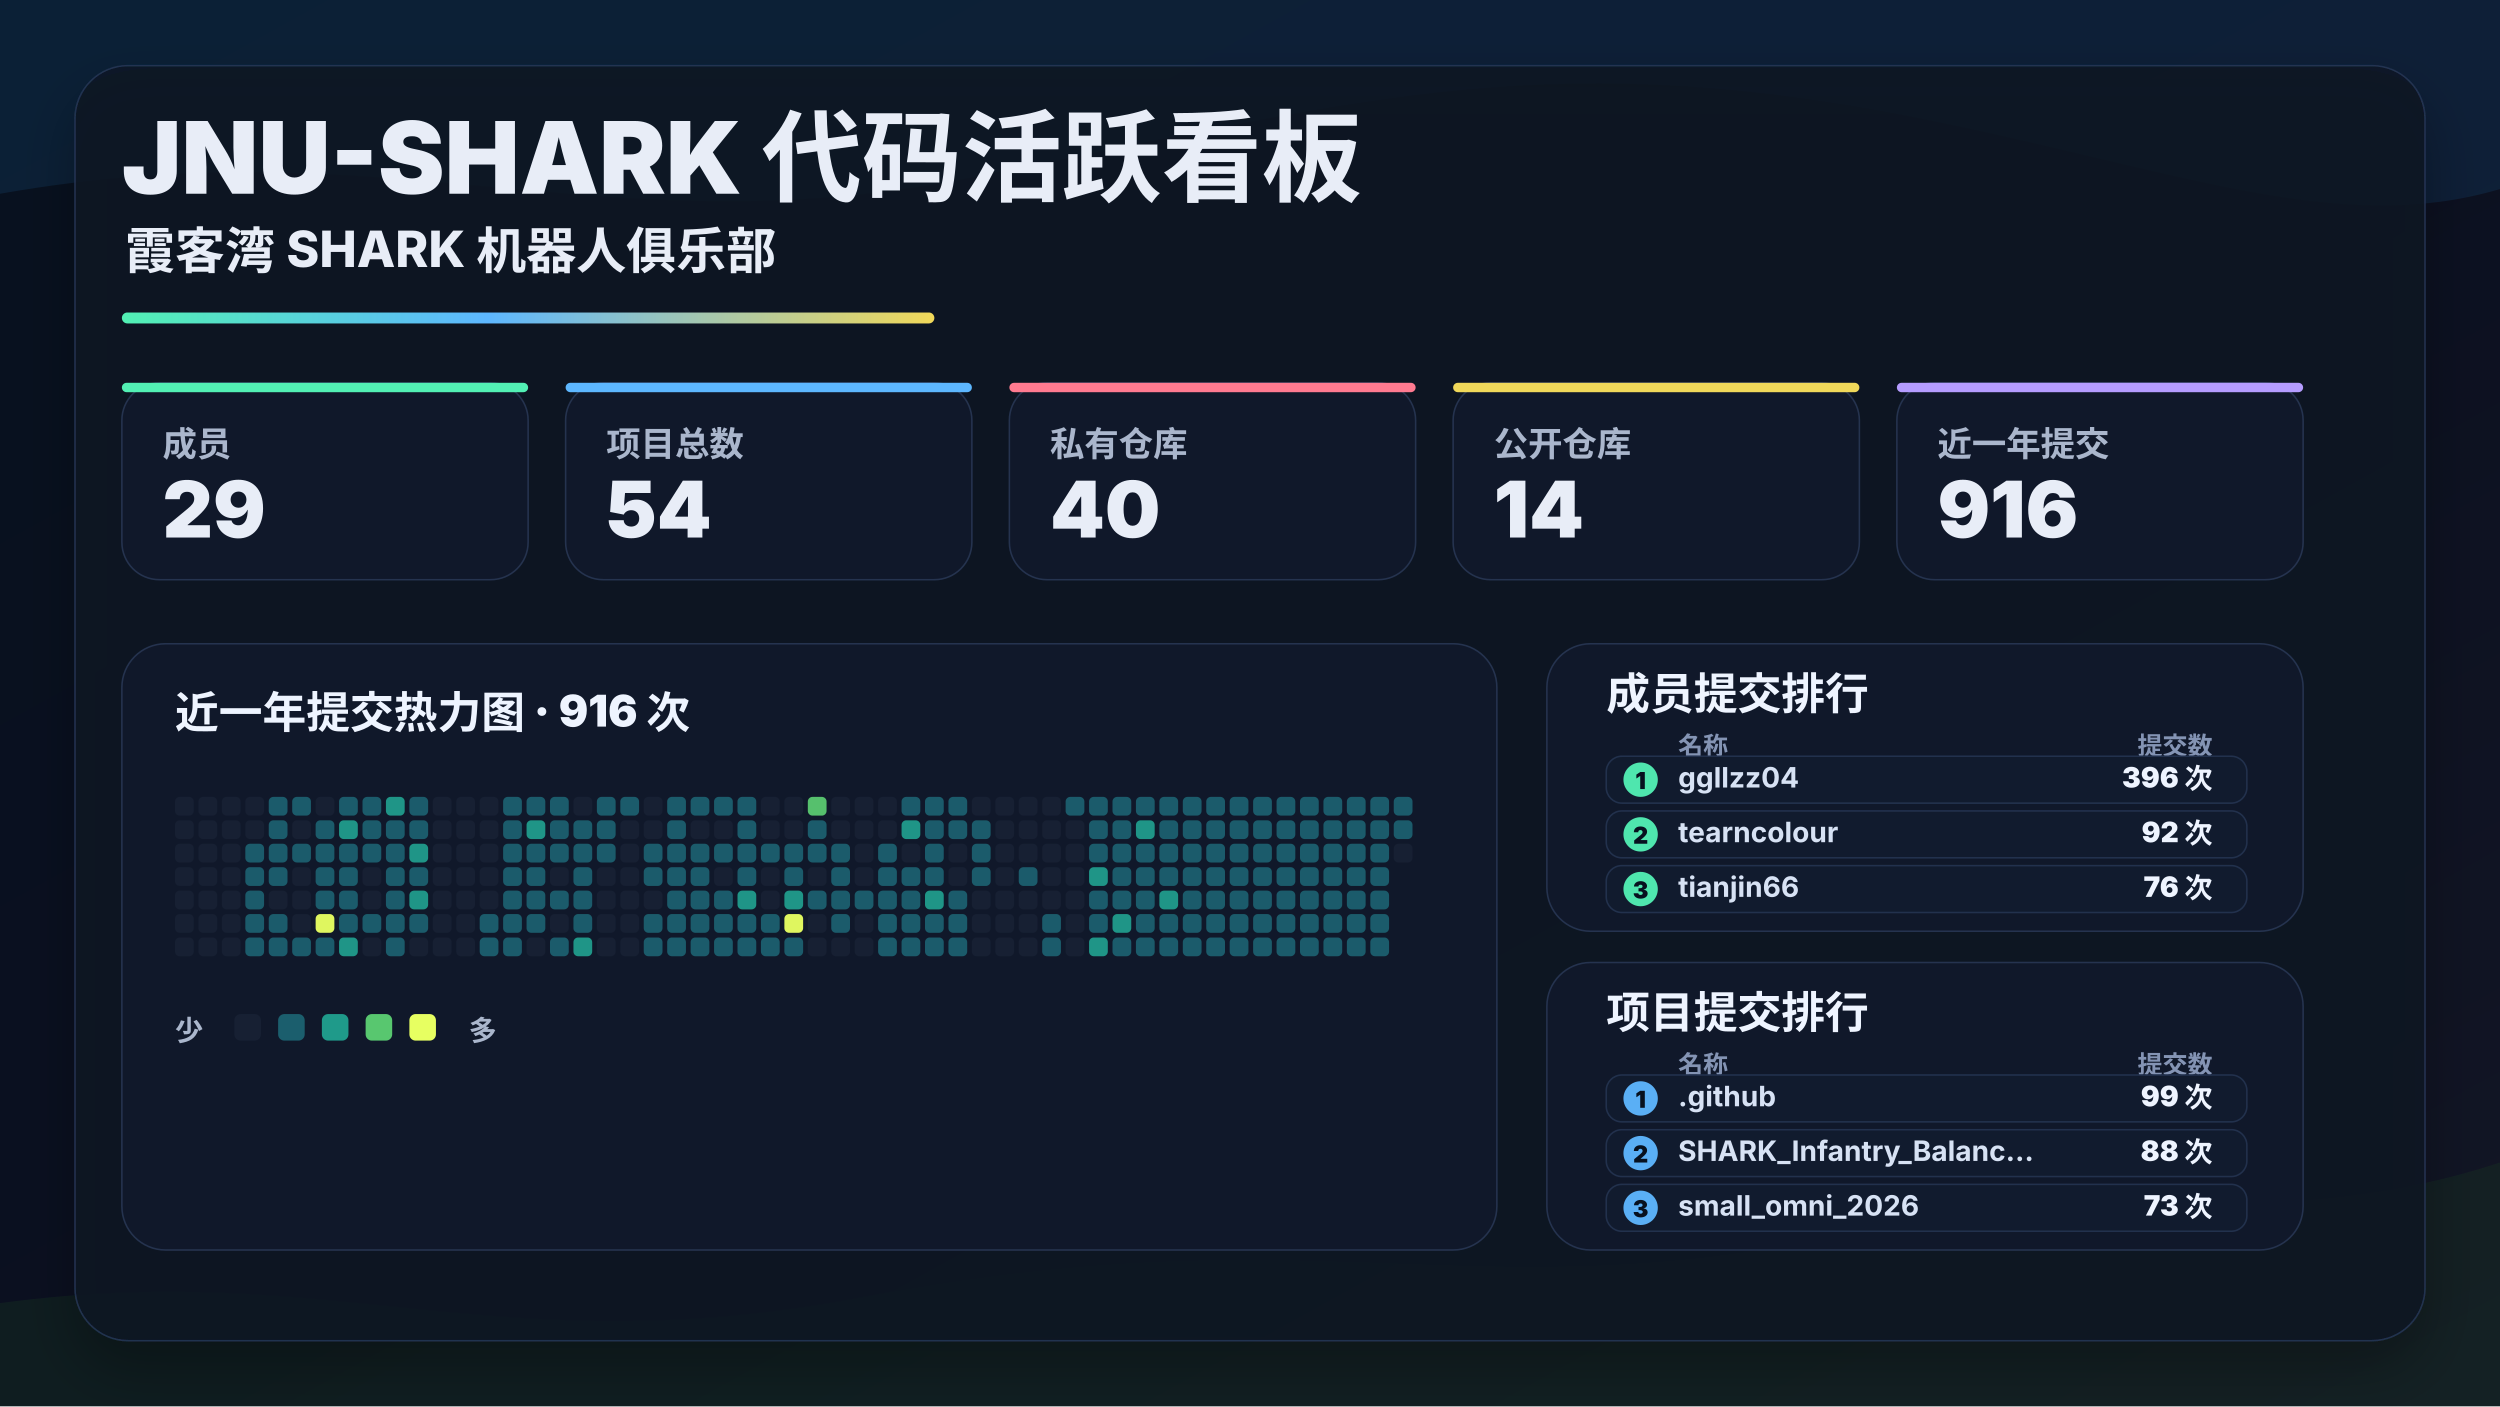
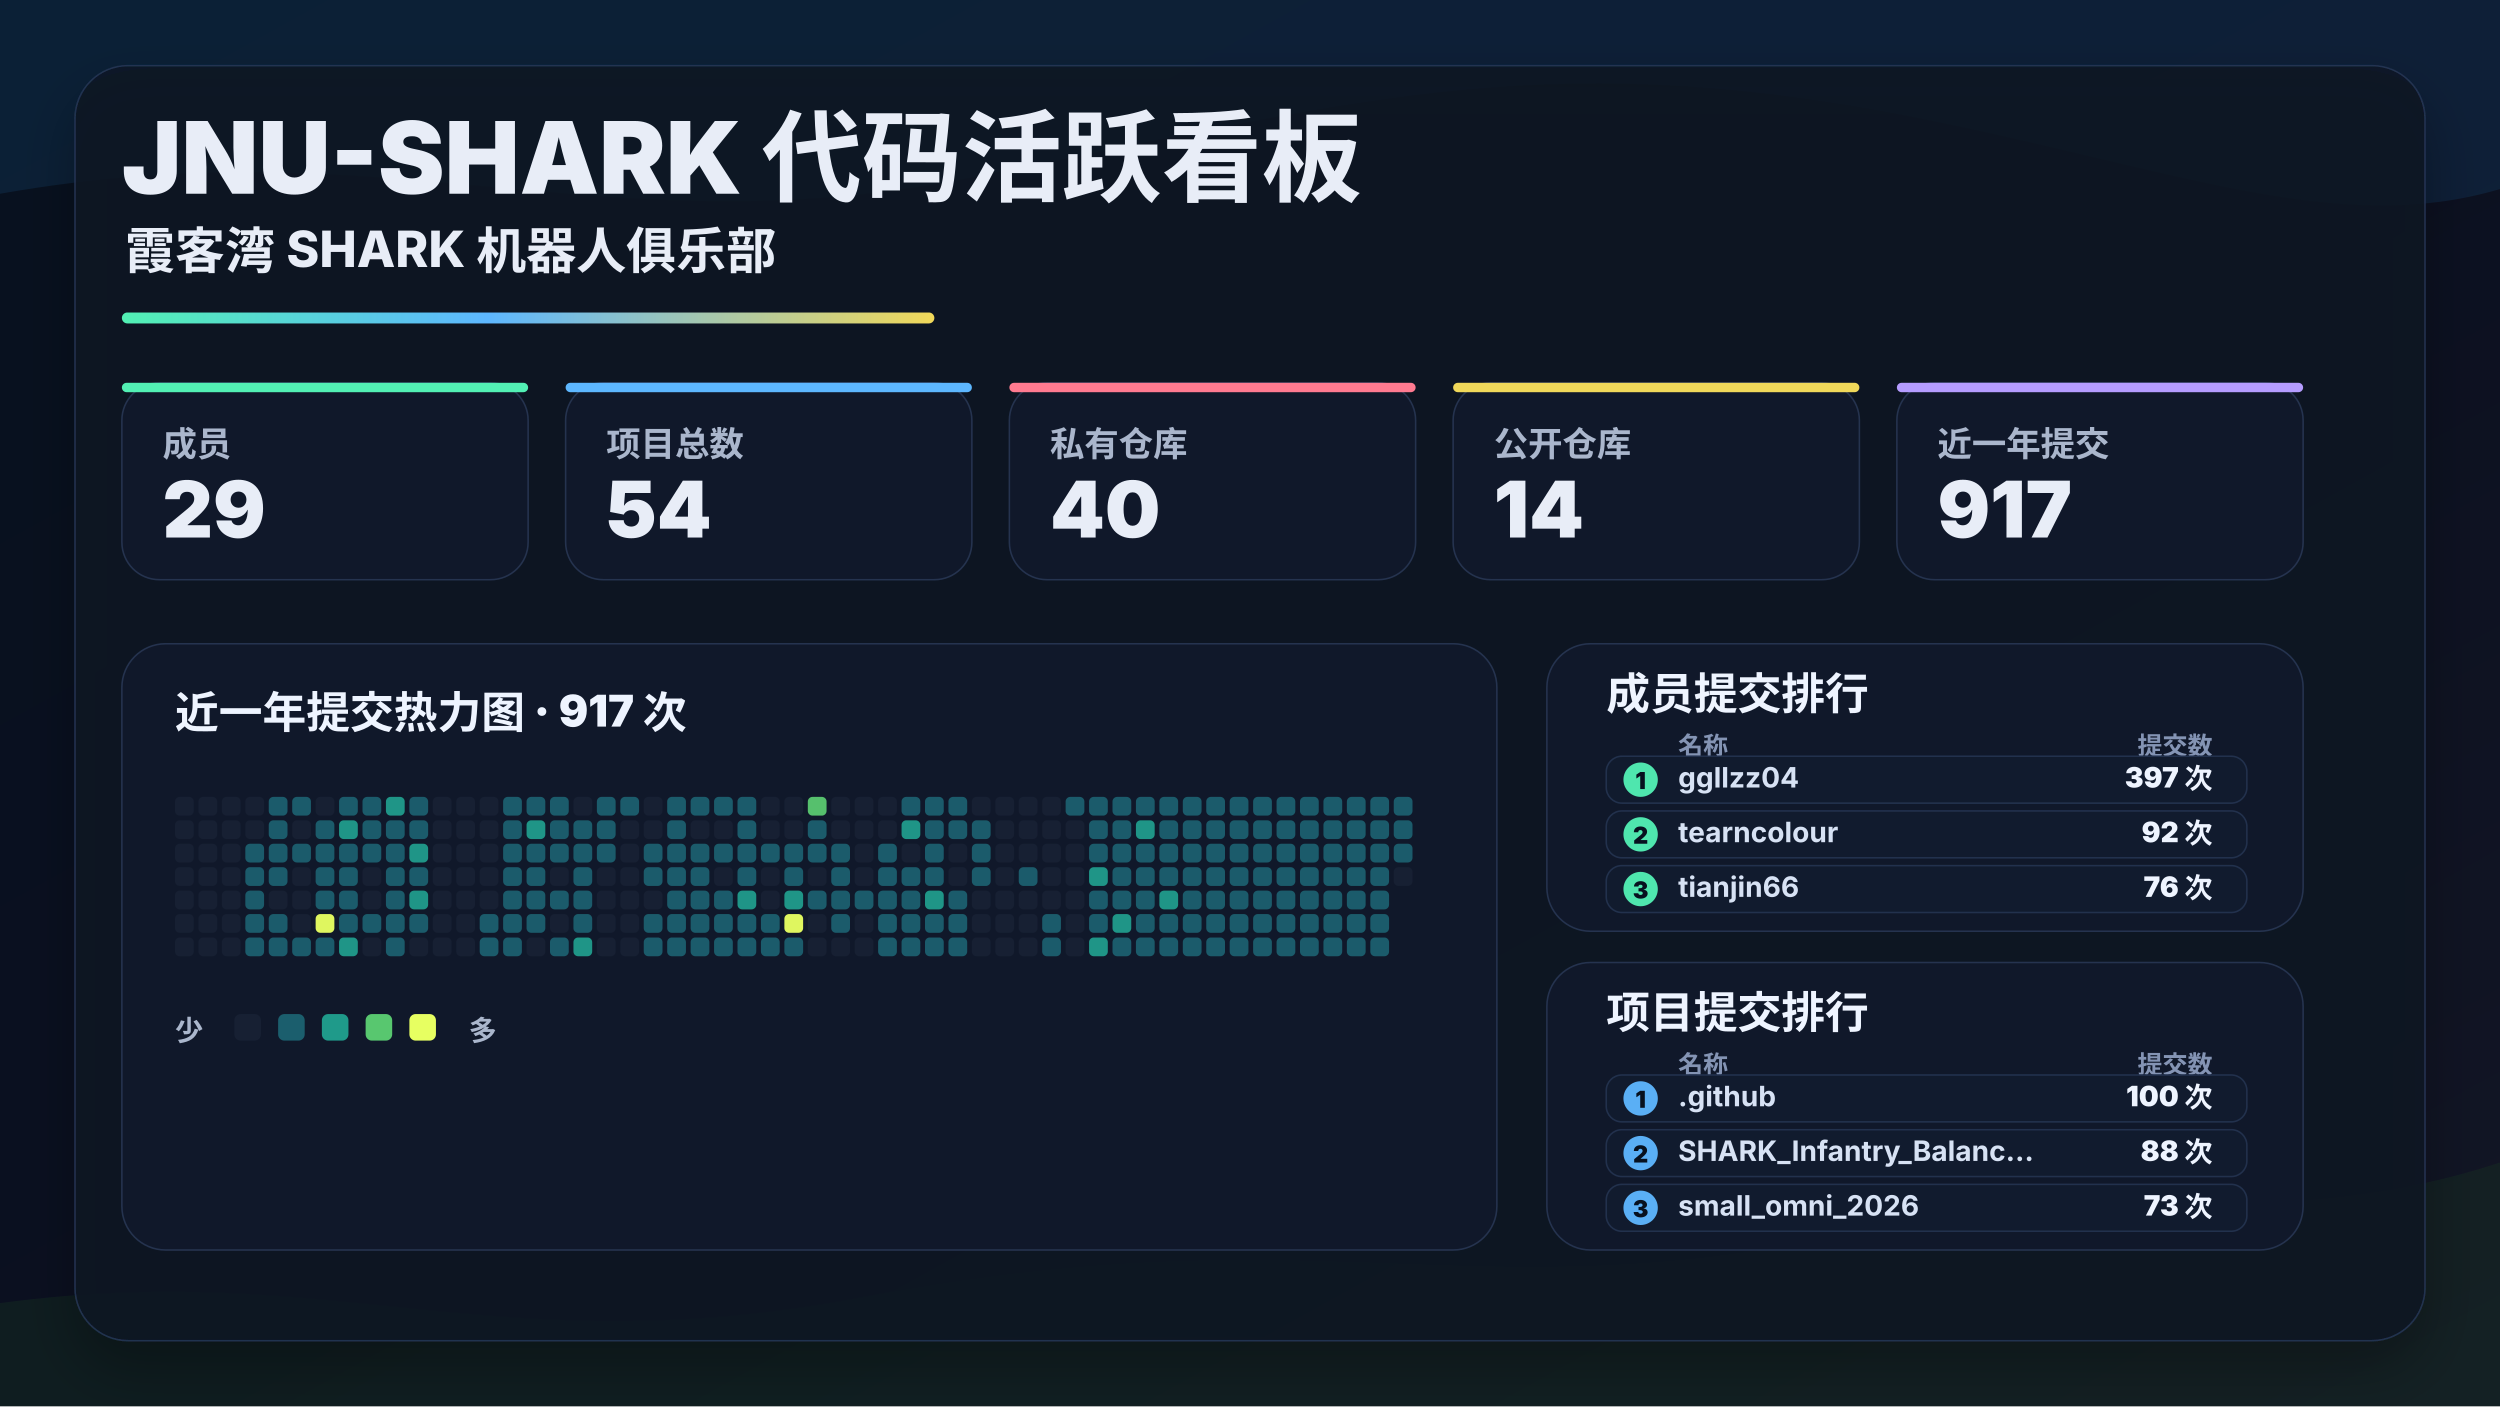
<svg xmlns="http://www.w3.org/2000/svg" width="1600" height="900" viewBox="0 0 1600 900" role="img" aria-labelledby="title desc">
  <defs>
    <linearGradient id="bg" x1="0" y1="0" x2="1" y2="1">
      <stop offset="0" stop-color="#07111f" />
      <stop offset="0.52" stop-color="#0b1020" />
      <stop offset="1" stop-color="#131625" />
    </linearGradient>
    <linearGradient id="hero" x1="0" y1="0" x2="1" y2="0">
      <stop offset="0" stop-color="#52f0b4" />
      <stop offset="0.45" stop-color="#5db7ff" />
      <stop offset="1" stop-color="#f0d85a" />
    </linearGradient>
    <filter id="softShadow" x="-10%" y="-10%" width="120%" height="120%">
      <feDropShadow dx="0" dy="18" stdDeviation="18" flood-color="#000000" flood-opacity="0.32" />
    </filter>
  </defs>
  <style>
    text { font-family: Inter, ui-sans-serif, system-ui, -apple-system, BlinkMacSystemFont, "Segoe UI", "PingFang SC", "Microsoft YaHei", sans-serif; fill: #e8edf7; }
    .title { font-size: 64px; font-weight: 900; letter-spacing: 0; }
    .subtitle { font-size: 32px; font-weight: 780; fill: #e8edf7; }
    .label { font-size: 22px; fill: #aab6cc; font-weight: 760; }
    .stat { font-size: 50px; font-weight: 900; }
    .section-title { font-size: 28px; font-weight: 860; fill: #eef4ff; }
    .table-head { font-size: 16px; fill: #8494b4; font-weight: 720; }
    .row-name { font-size: 18px; fill: #d7e2f4; font-weight: 720; }
    .row-value { font-size: 18px; fill: #eef4ff; font-weight: 860; }
    .rank { font-size: 15px; fill: #07111f; font-weight: 900; }
    .tiny { font-size: 18px; fill: #aab6cc; font-weight: 620; }
  </style>
  <rect width="1600" height="900" fill="url(#bg)" />
  <path d="M0 124 C250 80 385 160 620 114 C860 67 982 28 1220 74 C1392 108 1495 152 1600 121 L1600 0 L0 0 Z" fill="#12385c" opacity="0.38" />
  <path d="M0 834 C216 805 318 875 553 830 C835 776 935 837 1160 794 C1350 758 1464 789 1600 744 L1600 900 L0 900 Z" fill="#173622" opacity="0.36" />
  <g filter="url(#softShadow)">
    <rect x="48" y="42" width="1504" height="816" rx="34" fill="#0b1324" opacity="0.88" stroke="#263654" />
  </g>
  <text x="78" y="124" class="title">JNU-SHARK 代码活跃看板</text>
  <text x="80" y="172" class="subtitle">霞客湾 SHARK 机器人俱乐部</text>
  <rect x="78" y="200" width="520" height="7" rx="3.5" fill="url(#hero)" />
  <g>
    <rect x="78" y="245" width="260" height="126" rx="24" fill="#10182a" stroke="#25334f" />
    <rect x="78" y="245" width="260" height="6" rx="3" fill="#52f0b4" />
    <text x="104" y="292" class="label">成员</text>
    <text x="104" y="344" class="stat">29</text>
  </g>
  <g>
    <rect x="362" y="245" width="260" height="126" rx="24" fill="#10182a" stroke="#25334f" />
    <rect x="362" y="245" width="260" height="6" rx="3" fill="#5db7ff" />
    <text x="388" y="292" class="label">项目总数</text>
    <text x="388" y="344" class="stat">54</text>
  </g>
  <g>
    <rect x="646" y="245" width="260" height="126" rx="24" fill="#10182a" stroke="#25334f" />
    <rect x="646" y="245" width="260" height="6" rx="3" fill="#ff7a90" />
    <text x="672" y="292" class="label">私有仓库</text>
    <text x="672" y="344" class="stat">40</text>
  </g>
  <g>
    <rect x="930" y="245" width="260" height="126" rx="24" fill="#10182a" stroke="#25334f" />
    <rect x="930" y="245" width="260" height="6" rx="3" fill="#f0d85a" />
    <text x="956" y="292" class="label">公开仓库</text>
    <text x="956" y="344" class="stat">14</text>
  </g>
  <g>
    <rect x="1214" y="245" width="260" height="126" rx="24" fill="#10182a" stroke="#25334f" />
    <rect x="1214" y="245" width="260" height="6" rx="3" fill="#b59cff" />
    <text x="1240" y="292" class="label">近一年提交</text>
-     <text x="1240" y="344" class="stat">916</text>
+     <text x="1240" y="344" class="stat">917</text>
  </g>
  <rect x="78" y="412" width="880" height="388" rx="28" fill="#10182a" stroke="#25334f" />
-   <text x="112" y="466" class="section-title">近一年提交热力图 · 916 次</text>
+   <text x="112" y="466" class="section-title">近一年提交热力图 · 917 次</text>
  <rect x="112" y="510" width="12" height="12" rx="3" fill="#172033" opacity="0.96" />
  <rect x="112" y="525" width="12" height="12" rx="3" fill="#172033" opacity="0.96" />
  <rect x="112" y="540" width="12" height="12" rx="3" fill="#172033" opacity="0.96" />
  <rect x="112" y="555" width="12" height="12" rx="3" fill="#172033" opacity="0.96" />
  <rect x="112" y="570" width="12" height="12" rx="3" fill="#172033" opacity="0.96" />
  <rect x="112" y="585" width="12" height="12" rx="3" fill="#172033" opacity="0.96" />
  <rect x="112" y="600" width="12" height="12" rx="3" fill="#172033" opacity="0.96" />
  <rect x="127" y="510" width="12" height="12" rx="3" fill="#172033" opacity="0.96" />
  <rect x="127" y="525" width="12" height="12" rx="3" fill="#172033" opacity="0.96" />
  <rect x="127" y="540" width="12" height="12" rx="3" fill="#172033" opacity="0.96" />
  <rect x="127" y="555" width="12" height="12" rx="3" fill="#172033" opacity="0.96" />
  <rect x="127" y="570" width="12" height="12" rx="3" fill="#172033" opacity="0.96" />
  <rect x="127" y="585" width="12" height="12" rx="3" fill="#172033" opacity="0.96" />
  <rect x="127" y="600" width="12" height="12" rx="3" fill="#172033" opacity="0.96" />
  <rect x="142" y="510" width="12" height="12" rx="3" fill="#172033" opacity="0.96" />
  <rect x="142" y="525" width="12" height="12" rx="3" fill="#172033" opacity="0.96" />
  <rect x="142" y="540" width="12" height="12" rx="3" fill="#172033" opacity="0.96" />
  <rect x="142" y="555" width="12" height="12" rx="3" fill="#172033" opacity="0.96" />
  <rect x="142" y="570" width="12" height="12" rx="3" fill="#172033" opacity="0.96" />
  <rect x="142" y="585" width="12" height="12" rx="3" fill="#172033" opacity="0.96" />
  <rect x="142" y="600" width="12" height="12" rx="3" fill="#172033" opacity="0.96" />
  <rect x="157" y="510" width="12" height="12" rx="3" fill="#172033" opacity="0.96" />
  <rect x="157" y="525" width="12" height="12" rx="3" fill="#172033" opacity="0.96" />
  <rect x="157" y="540" width="12" height="12" rx="3" fill="#1b5e6d" opacity="0.96" />
  <rect x="157" y="555" width="12" height="12" rx="3" fill="#1b5e6d" opacity="0.96" />
  <rect x="157" y="570" width="12" height="12" rx="3" fill="#1b5e6d" opacity="0.96" />
  <rect x="157" y="585" width="12" height="12" rx="3" fill="#1b5e6d" opacity="0.96" />
  <rect x="157" y="600" width="12" height="12" rx="3" fill="#1b5e6d" opacity="0.96" />
  <rect x="172" y="510" width="12" height="12" rx="3" fill="#1b5e6d" opacity="0.96" />
  <rect x="172" y="525" width="12" height="12" rx="3" fill="#1b5e6d" opacity="0.96" />
  <rect x="172" y="540" width="12" height="12" rx="3" fill="#1b5e6d" opacity="0.96" />
  <rect x="172" y="555" width="12" height="12" rx="3" fill="#1b5e6d" opacity="0.96" />
  <rect x="172" y="570" width="12" height="12" rx="3" fill="#172033" opacity="0.96" />
  <rect x="172" y="585" width="12" height="12" rx="3" fill="#1b5e6d" opacity="0.96" />
  <rect x="172" y="600" width="12" height="12" rx="3" fill="#1b5e6d" opacity="0.96" />
  <rect x="187" y="510" width="12" height="12" rx="3" fill="#1b5e6d" opacity="0.96" />
  <rect x="187" y="525" width="12" height="12" rx="3" fill="#172033" opacity="0.96" />
  <rect x="187" y="540" width="12" height="12" rx="3" fill="#1b5e6d" opacity="0.96" />
  <rect x="187" y="555" width="12" height="12" rx="3" fill="#172033" opacity="0.96" />
  <rect x="187" y="570" width="12" height="12" rx="3" fill="#172033" opacity="0.96" />
  <rect x="187" y="585" width="12" height="12" rx="3" fill="#172033" opacity="0.96" />
  <rect x="187" y="600" width="12" height="12" rx="3" fill="#1b5e6d" opacity="0.96" />
  <rect x="202" y="510" width="12" height="12" rx="3" fill="#172033" opacity="0.96" />
  <rect x="202" y="525" width="12" height="12" rx="3" fill="#1b5e6d" opacity="0.96" />
  <rect x="202" y="540" width="12" height="12" rx="3" fill="#1b5e6d" opacity="0.96" />
  <rect x="202" y="555" width="12" height="12" rx="3" fill="#1b5e6d" opacity="0.96" />
  <rect x="202" y="570" width="12" height="12" rx="3" fill="#1b5e6d" opacity="0.96" />
  <rect x="202" y="585" width="12" height="12" rx="3" fill="#e7ff61" opacity="0.96" />
  <rect x="202" y="600" width="12" height="12" rx="3" fill="#1b5e6d" opacity="0.96" />
  <rect x="217" y="510" width="12" height="12" rx="3" fill="#1b5e6d" opacity="0.96" />
  <rect x="217" y="525" width="12" height="12" rx="3" fill="#1f9a8a" opacity="0.96" />
  <rect x="217" y="540" width="12" height="12" rx="3" fill="#1b5e6d" opacity="0.96" />
  <rect x="217" y="555" width="12" height="12" rx="3" fill="#1b5e6d" opacity="0.96" />
  <rect x="217" y="570" width="12" height="12" rx="3" fill="#1b5e6d" opacity="0.96" />
  <rect x="217" y="585" width="12" height="12" rx="3" fill="#1b5e6d" opacity="0.96" />
  <rect x="217" y="600" width="12" height="12" rx="3" fill="#1f9a8a" opacity="0.96" />
  <rect x="232" y="510" width="12" height="12" rx="3" fill="#1b5e6d" opacity="0.96" />
  <rect x="232" y="525" width="12" height="12" rx="3" fill="#1b5e6d" opacity="0.96" />
  <rect x="232" y="540" width="12" height="12" rx="3" fill="#1b5e6d" opacity="0.96" />
  <rect x="232" y="555" width="12" height="12" rx="3" fill="#172033" opacity="0.96" />
  <rect x="232" y="570" width="12" height="12" rx="3" fill="#172033" opacity="0.96" />
  <rect x="232" y="585" width="12" height="12" rx="3" fill="#1b5e6d" opacity="0.96" />
  <rect x="232" y="600" width="12" height="12" rx="3" fill="#172033" opacity="0.96" />
  <rect x="247" y="510" width="12" height="12" rx="3" fill="#1f9a8a" opacity="0.96" />
  <rect x="247" y="525" width="12" height="12" rx="3" fill="#1b5e6d" opacity="0.96" />
  <rect x="247" y="540" width="12" height="12" rx="3" fill="#1b5e6d" opacity="0.96" />
  <rect x="247" y="555" width="12" height="12" rx="3" fill="#1b5e6d" opacity="0.96" />
  <rect x="247" y="570" width="12" height="12" rx="3" fill="#1b5e6d" opacity="0.96" />
  <rect x="247" y="585" width="12" height="12" rx="3" fill="#1b5e6d" opacity="0.96" />
  <rect x="247" y="600" width="12" height="12" rx="3" fill="#1b5e6d" opacity="0.96" />
  <rect x="262" y="510" width="12" height="12" rx="3" fill="#1b5e6d" opacity="0.96" />
  <rect x="262" y="525" width="12" height="12" rx="3" fill="#1b5e6d" opacity="0.96" />
  <rect x="262" y="540" width="12" height="12" rx="3" fill="#1f9a8a" opacity="0.96" />
  <rect x="262" y="555" width="12" height="12" rx="3" fill="#1b5e6d" opacity="0.96" />
  <rect x="262" y="570" width="12" height="12" rx="3" fill="#1f9a8a" opacity="0.96" />
  <rect x="262" y="585" width="12" height="12" rx="3" fill="#1b5e6d" opacity="0.96" />
  <rect x="262" y="600" width="12" height="12" rx="3" fill="#172033" opacity="0.96" />
  <rect x="277" y="510" width="12" height="12" rx="3" fill="#172033" opacity="0.96" />
  <rect x="277" y="525" width="12" height="12" rx="3" fill="#172033" opacity="0.96" />
  <rect x="277" y="540" width="12" height="12" rx="3" fill="#172033" opacity="0.96" />
  <rect x="277" y="555" width="12" height="12" rx="3" fill="#172033" opacity="0.96" />
  <rect x="277" y="570" width="12" height="12" rx="3" fill="#172033" opacity="0.96" />
  <rect x="277" y="585" width="12" height="12" rx="3" fill="#172033" opacity="0.96" />
  <rect x="277" y="600" width="12" height="12" rx="3" fill="#172033" opacity="0.96" />
  <rect x="292" y="510" width="12" height="12" rx="3" fill="#172033" opacity="0.96" />
  <rect x="292" y="525" width="12" height="12" rx="3" fill="#172033" opacity="0.96" />
  <rect x="292" y="540" width="12" height="12" rx="3" fill="#172033" opacity="0.96" />
  <rect x="292" y="555" width="12" height="12" rx="3" fill="#172033" opacity="0.96" />
  <rect x="292" y="570" width="12" height="12" rx="3" fill="#172033" opacity="0.96" />
  <rect x="292" y="585" width="12" height="12" rx="3" fill="#172033" opacity="0.96" />
  <rect x="292" y="600" width="12" height="12" rx="3" fill="#172033" opacity="0.96" />
  <rect x="307" y="510" width="12" height="12" rx="3" fill="#172033" opacity="0.96" />
  <rect x="307" y="525" width="12" height="12" rx="3" fill="#172033" opacity="0.96" />
  <rect x="307" y="540" width="12" height="12" rx="3" fill="#172033" opacity="0.96" />
  <rect x="307" y="555" width="12" height="12" rx="3" fill="#172033" opacity="0.96" />
  <rect x="307" y="570" width="12" height="12" rx="3" fill="#172033" opacity="0.96" />
  <rect x="307" y="585" width="12" height="12" rx="3" fill="#1b5e6d" opacity="0.96" />
  <rect x="307" y="600" width="12" height="12" rx="3" fill="#1b5e6d" opacity="0.96" />
  <rect x="322" y="510" width="12" height="12" rx="3" fill="#1b5e6d" opacity="0.96" />
  <rect x="322" y="525" width="12" height="12" rx="3" fill="#1b5e6d" opacity="0.96" />
  <rect x="322" y="540" width="12" height="12" rx="3" fill="#1b5e6d" opacity="0.96" />
  <rect x="322" y="555" width="12" height="12" rx="3" fill="#1b5e6d" opacity="0.96" />
  <rect x="322" y="570" width="12" height="12" rx="3" fill="#1b5e6d" opacity="0.96" />
  <rect x="322" y="585" width="12" height="12" rx="3" fill="#1b5e6d" opacity="0.96" />
  <rect x="322" y="600" width="12" height="12" rx="3" fill="#1b5e6d" opacity="0.96" />
  <rect x="337" y="510" width="12" height="12" rx="3" fill="#1b5e6d" opacity="0.96" />
  <rect x="337" y="525" width="12" height="12" rx="3" fill="#1f9a8a" opacity="0.96" />
  <rect x="337" y="540" width="12" height="12" rx="3" fill="#1b5e6d" opacity="0.96" />
  <rect x="337" y="555" width="12" height="12" rx="3" fill="#1b5e6d" opacity="0.96" />
  <rect x="337" y="570" width="12" height="12" rx="3" fill="#1b5e6d" opacity="0.96" />
  <rect x="337" y="585" width="12" height="12" rx="3" fill="#1b5e6d" opacity="0.96" />
  <rect x="337" y="600" width="12" height="12" rx="3" fill="#172033" opacity="0.96" />
  <rect x="352" y="510" width="12" height="12" rx="3" fill="#1b5e6d" opacity="0.96" />
  <rect x="352" y="525" width="12" height="12" rx="3" fill="#1b5e6d" opacity="0.96" />
  <rect x="352" y="540" width="12" height="12" rx="3" fill="#1b5e6d" opacity="0.96" />
  <rect x="352" y="555" width="12" height="12" rx="3" fill="#172033" opacity="0.96" />
  <rect x="352" y="570" width="12" height="12" rx="3" fill="#1b5e6d" opacity="0.96" />
  <rect x="352" y="585" width="12" height="12" rx="3" fill="#172033" opacity="0.96" />
  <rect x="352" y="600" width="12" height="12" rx="3" fill="#1b5e6d" opacity="0.96" />
  <rect x="367" y="510" width="12" height="12" rx="3" fill="#172033" opacity="0.96" />
  <rect x="367" y="525" width="12" height="12" rx="3" fill="#1b5e6d" opacity="0.96" />
  <rect x="367" y="540" width="12" height="12" rx="3" fill="#1b5e6d" opacity="0.96" />
  <rect x="367" y="555" width="12" height="12" rx="3" fill="#1b5e6d" opacity="0.96" />
  <rect x="367" y="570" width="12" height="12" rx="3" fill="#1b5e6d" opacity="0.96" />
  <rect x="367" y="585" width="12" height="12" rx="3" fill="#1b5e6d" opacity="0.96" />
  <rect x="367" y="600" width="12" height="12" rx="3" fill="#1f9a8a" opacity="0.96" />
  <rect x="382" y="510" width="12" height="12" rx="3" fill="#1b5e6d" opacity="0.96" />
  <rect x="382" y="525" width="12" height="12" rx="3" fill="#1b5e6d" opacity="0.96" />
  <rect x="382" y="540" width="12" height="12" rx="3" fill="#1b5e6d" opacity="0.96" />
  <rect x="382" y="555" width="12" height="12" rx="3" fill="#172033" opacity="0.96" />
  <rect x="382" y="570" width="12" height="12" rx="3" fill="#172033" opacity="0.96" />
  <rect x="382" y="585" width="12" height="12" rx="3" fill="#172033" opacity="0.96" />
  <rect x="382" y="600" width="12" height="12" rx="3" fill="#172033" opacity="0.96" />
  <rect x="397" y="510" width="12" height="12" rx="3" fill="#1b5e6d" opacity="0.96" />
  <rect x="397" y="525" width="12" height="12" rx="3" fill="#172033" opacity="0.96" />
  <rect x="397" y="540" width="12" height="12" rx="3" fill="#172033" opacity="0.96" />
  <rect x="397" y="555" width="12" height="12" rx="3" fill="#172033" opacity="0.96" />
  <rect x="397" y="570" width="12" height="12" rx="3" fill="#172033" opacity="0.96" />
  <rect x="397" y="585" width="12" height="12" rx="3" fill="#172033" opacity="0.96" />
  <rect x="397" y="600" width="12" height="12" rx="3" fill="#172033" opacity="0.96" />
  <rect x="412" y="510" width="12" height="12" rx="3" fill="#172033" opacity="0.96" />
  <rect x="412" y="525" width="12" height="12" rx="3" fill="#172033" opacity="0.96" />
  <rect x="412" y="540" width="12" height="12" rx="3" fill="#1b5e6d" opacity="0.96" />
  <rect x="412" y="555" width="12" height="12" rx="3" fill="#1b5e6d" opacity="0.96" />
  <rect x="412" y="570" width="12" height="12" rx="3" fill="#172033" opacity="0.96" />
  <rect x="412" y="585" width="12" height="12" rx="3" fill="#1b5e6d" opacity="0.96" />
  <rect x="412" y="600" width="12" height="12" rx="3" fill="#1b5e6d" opacity="0.96" />
  <rect x="427" y="510" width="12" height="12" rx="3" fill="#1b5e6d" opacity="0.96" />
  <rect x="427" y="525" width="12" height="12" rx="3" fill="#1b5e6d" opacity="0.96" />
  <rect x="427" y="540" width="12" height="12" rx="3" fill="#1b5e6d" opacity="0.96" />
  <rect x="427" y="555" width="12" height="12" rx="3" fill="#1b5e6d" opacity="0.96" />
  <rect x="427" y="570" width="12" height="12" rx="3" fill="#1b5e6d" opacity="0.96" />
  <rect x="427" y="585" width="12" height="12" rx="3" fill="#1b5e6d" opacity="0.96" />
  <rect x="427" y="600" width="12" height="12" rx="3" fill="#1b5e6d" opacity="0.96" />
  <rect x="442" y="510" width="12" height="12" rx="3" fill="#1b5e6d" opacity="0.96" />
  <rect x="442" y="525" width="12" height="12" rx="3" fill="#172033" opacity="0.96" />
  <rect x="442" y="540" width="12" height="12" rx="3" fill="#1b5e6d" opacity="0.96" />
  <rect x="442" y="555" width="12" height="12" rx="3" fill="#1b5e6d" opacity="0.96" />
  <rect x="442" y="570" width="12" height="12" rx="3" fill="#1b5e6d" opacity="0.96" />
  <rect x="442" y="585" width="12" height="12" rx="3" fill="#1b5e6d" opacity="0.96" />
  <rect x="442" y="600" width="12" height="12" rx="3" fill="#1b5e6d" opacity="0.96" />
  <rect x="457" y="510" width="12" height="12" rx="3" fill="#1b5e6d" opacity="0.96" />
  <rect x="457" y="525" width="12" height="12" rx="3" fill="#172033" opacity="0.96" />
  <rect x="457" y="540" width="12" height="12" rx="3" fill="#1b5e6d" opacity="0.96" />
  <rect x="457" y="555" width="12" height="12" rx="3" fill="#172033" opacity="0.96" />
  <rect x="457" y="570" width="12" height="12" rx="3" fill="#1b5e6d" opacity="0.96" />
  <rect x="457" y="585" width="12" height="12" rx="3" fill="#1b5e6d" opacity="0.96" />
  <rect x="457" y="600" width="12" height="12" rx="3" fill="#1b5e6d" opacity="0.96" />
  <rect x="472" y="510" width="12" height="12" rx="3" fill="#1b5e6d" opacity="0.96" />
  <rect x="472" y="525" width="12" height="12" rx="3" fill="#1b5e6d" opacity="0.96" />
  <rect x="472" y="540" width="12" height="12" rx="3" fill="#1b5e6d" opacity="0.96" />
  <rect x="472" y="555" width="12" height="12" rx="3" fill="#1b5e6d" opacity="0.96" />
  <rect x="472" y="570" width="12" height="12" rx="3" fill="#1f9a8a" opacity="0.96" />
  <rect x="472" y="585" width="12" height="12" rx="3" fill="#1b5e6d" opacity="0.96" />
  <rect x="472" y="600" width="12" height="12" rx="3" fill="#1b5e6d" opacity="0.96" />
  <rect x="487" y="510" width="12" height="12" rx="3" fill="#172033" opacity="0.96" />
  <rect x="487" y="525" width="12" height="12" rx="3" fill="#172033" opacity="0.96" />
  <rect x="487" y="540" width="12" height="12" rx="3" fill="#1b5e6d" opacity="0.96" />
  <rect x="487" y="555" width="12" height="12" rx="3" fill="#172033" opacity="0.96" />
  <rect x="487" y="570" width="12" height="12" rx="3" fill="#172033" opacity="0.96" />
  <rect x="487" y="585" width="12" height="12" rx="3" fill="#1b5e6d" opacity="0.96" />
  <rect x="487" y="600" width="12" height="12" rx="3" fill="#1b5e6d" opacity="0.96" />
  <rect x="502" y="510" width="12" height="12" rx="3" fill="#172033" opacity="0.96" />
  <rect x="502" y="525" width="12" height="12" rx="3" fill="#172033" opacity="0.96" />
  <rect x="502" y="540" width="12" height="12" rx="3" fill="#1b5e6d" opacity="0.96" />
  <rect x="502" y="555" width="12" height="12" rx="3" fill="#1b5e6d" opacity="0.96" />
  <rect x="502" y="570" width="12" height="12" rx="3" fill="#1f9a8a" opacity="0.96" />
  <rect x="502" y="585" width="12" height="12" rx="3" fill="#e7ff61" opacity="0.96" />
  <rect x="502" y="600" width="12" height="12" rx="3" fill="#1b5e6d" opacity="0.96" />
  <rect x="517" y="510" width="12" height="12" rx="3" fill="#58c76f" opacity="0.96" />
  <rect x="517" y="525" width="12" height="12" rx="3" fill="#1b5e6d" opacity="0.96" />
  <rect x="517" y="540" width="12" height="12" rx="3" fill="#1b5e6d" opacity="0.96" />
  <rect x="517" y="555" width="12" height="12" rx="3" fill="#172033" opacity="0.96" />
  <rect x="517" y="570" width="12" height="12" rx="3" fill="#1b5e6d" opacity="0.96" />
  <rect x="517" y="585" width="12" height="12" rx="3" fill="#172033" opacity="0.96" />
  <rect x="517" y="600" width="12" height="12" rx="3" fill="#172033" opacity="0.96" />
  <rect x="532" y="510" width="12" height="12" rx="3" fill="#172033" opacity="0.96" />
  <rect x="532" y="525" width="12" height="12" rx="3" fill="#172033" opacity="0.96" />
  <rect x="532" y="540" width="12" height="12" rx="3" fill="#1b5e6d" opacity="0.96" />
  <rect x="532" y="555" width="12" height="12" rx="3" fill="#1b5e6d" opacity="0.96" />
  <rect x="532" y="570" width="12" height="12" rx="3" fill="#1b5e6d" opacity="0.96" />
  <rect x="532" y="585" width="12" height="12" rx="3" fill="#1b5e6d" opacity="0.96" />
  <rect x="532" y="600" width="12" height="12" rx="3" fill="#172033" opacity="0.96" />
  <rect x="547" y="510" width="12" height="12" rx="3" fill="#172033" opacity="0.96" />
  <rect x="547" y="525" width="12" height="12" rx="3" fill="#172033" opacity="0.96" />
  <rect x="547" y="540" width="12" height="12" rx="3" fill="#172033" opacity="0.96" />
  <rect x="547" y="555" width="12" height="12" rx="3" fill="#172033" opacity="0.96" />
  <rect x="547" y="570" width="12" height="12" rx="3" fill="#1b5e6d" opacity="0.96" />
  <rect x="547" y="585" width="12" height="12" rx="3" fill="#172033" opacity="0.96" />
  <rect x="547" y="600" width="12" height="12" rx="3" fill="#172033" opacity="0.96" />
  <rect x="562" y="510" width="12" height="12" rx="3" fill="#172033" opacity="0.96" />
  <rect x="562" y="525" width="12" height="12" rx="3" fill="#172033" opacity="0.96" />
  <rect x="562" y="540" width="12" height="12" rx="3" fill="#1b5e6d" opacity="0.96" />
  <rect x="562" y="555" width="12" height="12" rx="3" fill="#1b5e6d" opacity="0.96" />
  <rect x="562" y="570" width="12" height="12" rx="3" fill="#1b5e6d" opacity="0.96" />
  <rect x="562" y="585" width="12" height="12" rx="3" fill="#1b5e6d" opacity="0.96" />
  <rect x="562" y="600" width="12" height="12" rx="3" fill="#1b5e6d" opacity="0.96" />
  <rect x="577" y="510" width="12" height="12" rx="3" fill="#1b5e6d" opacity="0.96" />
  <rect x="577" y="525" width="12" height="12" rx="3" fill="#1f9a8a" opacity="0.96" />
  <rect x="577" y="540" width="12" height="12" rx="3" fill="#172033" opacity="0.96" />
  <rect x="577" y="555" width="12" height="12" rx="3" fill="#1b5e6d" opacity="0.96" />
  <rect x="577" y="570" width="12" height="12" rx="3" fill="#1b5e6d" opacity="0.96" />
  <rect x="577" y="585" width="12" height="12" rx="3" fill="#1b5e6d" opacity="0.96" />
  <rect x="577" y="600" width="12" height="12" rx="3" fill="#1b5e6d" opacity="0.96" />
  <rect x="592" y="510" width="12" height="12" rx="3" fill="#1b5e6d" opacity="0.96" />
  <rect x="592" y="525" width="12" height="12" rx="3" fill="#1b5e6d" opacity="0.96" />
  <rect x="592" y="540" width="12" height="12" rx="3" fill="#1b5e6d" opacity="0.96" />
  <rect x="592" y="555" width="12" height="12" rx="3" fill="#1b5e6d" opacity="0.96" />
  <rect x="592" y="570" width="12" height="12" rx="3" fill="#1f9a8a" opacity="0.96" />
  <rect x="592" y="585" width="12" height="12" rx="3" fill="#1b5e6d" opacity="0.96" />
  <rect x="592" y="600" width="12" height="12" rx="3" fill="#1b5e6d" opacity="0.96" />
  <rect x="607" y="510" width="12" height="12" rx="3" fill="#1b5e6d" opacity="0.96" />
  <rect x="607" y="525" width="12" height="12" rx="3" fill="#1b5e6d" opacity="0.96" />
  <rect x="607" y="540" width="12" height="12" rx="3" fill="#172033" opacity="0.96" />
  <rect x="607" y="555" width="12" height="12" rx="3" fill="#172033" opacity="0.96" />
  <rect x="607" y="570" width="12" height="12" rx="3" fill="#1b5e6d" opacity="0.96" />
  <rect x="607" y="585" width="12" height="12" rx="3" fill="#1b5e6d" opacity="0.96" />
  <rect x="607" y="600" width="12" height="12" rx="3" fill="#1b5e6d" opacity="0.96" />
  <rect x="622" y="510" width="12" height="12" rx="3" fill="#172033" opacity="0.96" />
  <rect x="622" y="525" width="12" height="12" rx="3" fill="#1b5e6d" opacity="0.96" />
  <rect x="622" y="540" width="12" height="12" rx="3" fill="#1b5e6d" opacity="0.96" />
  <rect x="622" y="555" width="12" height="12" rx="3" fill="#1b5e6d" opacity="0.96" />
  <rect x="622" y="570" width="12" height="12" rx="3" fill="#172033" opacity="0.96" />
  <rect x="622" y="585" width="12" height="12" rx="3" fill="#172033" opacity="0.96" />
  <rect x="622" y="600" width="12" height="12" rx="3" fill="#172033" opacity="0.96" />
  <rect x="637" y="510" width="12" height="12" rx="3" fill="#172033" opacity="0.96" />
  <rect x="637" y="525" width="12" height="12" rx="3" fill="#172033" opacity="0.96" />
  <rect x="637" y="540" width="12" height="12" rx="3" fill="#172033" opacity="0.96" />
  <rect x="637" y="555" width="12" height="12" rx="3" fill="#172033" opacity="0.96" />
  <rect x="637" y="570" width="12" height="12" rx="3" fill="#172033" opacity="0.96" />
  <rect x="637" y="585" width="12" height="12" rx="3" fill="#172033" opacity="0.96" />
  <rect x="637" y="600" width="12" height="12" rx="3" fill="#172033" opacity="0.96" />
  <rect x="652" y="510" width="12" height="12" rx="3" fill="#172033" opacity="0.96" />
  <rect x="652" y="525" width="12" height="12" rx="3" fill="#172033" opacity="0.96" />
  <rect x="652" y="540" width="12" height="12" rx="3" fill="#172033" opacity="0.96" />
  <rect x="652" y="555" width="12" height="12" rx="3" fill="#1b5e6d" opacity="0.96" />
  <rect x="652" y="570" width="12" height="12" rx="3" fill="#172033" opacity="0.96" />
  <rect x="652" y="585" width="12" height="12" rx="3" fill="#172033" opacity="0.96" />
  <rect x="652" y="600" width="12" height="12" rx="3" fill="#172033" opacity="0.96" />
  <rect x="667" y="510" width="12" height="12" rx="3" fill="#172033" opacity="0.96" />
  <rect x="667" y="525" width="12" height="12" rx="3" fill="#172033" opacity="0.96" />
  <rect x="667" y="540" width="12" height="12" rx="3" fill="#172033" opacity="0.96" />
  <rect x="667" y="555" width="12" height="12" rx="3" fill="#172033" opacity="0.96" />
  <rect x="667" y="570" width="12" height="12" rx="3" fill="#172033" opacity="0.96" />
  <rect x="667" y="585" width="12" height="12" rx="3" fill="#1b5e6d" opacity="0.96" />
  <rect x="667" y="600" width="12" height="12" rx="3" fill="#1b5e6d" opacity="0.96" />
  <rect x="682" y="510" width="12" height="12" rx="3" fill="#1b5e6d" opacity="0.96" />
  <rect x="682" y="525" width="12" height="12" rx="3" fill="#172033" opacity="0.96" />
  <rect x="682" y="540" width="12" height="12" rx="3" fill="#172033" opacity="0.96" />
  <rect x="682" y="555" width="12" height="12" rx="3" fill="#172033" opacity="0.96" />
  <rect x="682" y="570" width="12" height="12" rx="3" fill="#172033" opacity="0.96" />
  <rect x="682" y="585" width="12" height="12" rx="3" fill="#172033" opacity="0.96" />
  <rect x="682" y="600" width="12" height="12" rx="3" fill="#172033" opacity="0.96" />
  <rect x="697" y="510" width="12" height="12" rx="3" fill="#1b5e6d" opacity="0.96" />
  <rect x="697" y="525" width="12" height="12" rx="3" fill="#1b5e6d" opacity="0.96" />
  <rect x="697" y="540" width="12" height="12" rx="3" fill="#1b5e6d" opacity="0.96" />
  <rect x="697" y="555" width="12" height="12" rx="3" fill="#1f9a8a" opacity="0.96" />
  <rect x="697" y="570" width="12" height="12" rx="3" fill="#1b5e6d" opacity="0.96" />
  <rect x="697" y="585" width="12" height="12" rx="3" fill="#1b5e6d" opacity="0.96" />
  <rect x="697" y="600" width="12" height="12" rx="3" fill="#1f9a8a" opacity="0.96" />
  <rect x="712" y="510" width="12" height="12" rx="3" fill="#1b5e6d" opacity="0.96" />
  <rect x="712" y="525" width="12" height="12" rx="3" fill="#1b5e6d" opacity="0.96" />
  <rect x="712" y="540" width="12" height="12" rx="3" fill="#1b5e6d" opacity="0.96" />
  <rect x="712" y="555" width="12" height="12" rx="3" fill="#1b5e6d" opacity="0.96" />
  <rect x="712" y="570" width="12" height="12" rx="3" fill="#1b5e6d" opacity="0.96" />
  <rect x="712" y="585" width="12" height="12" rx="3" fill="#1f9a8a" opacity="0.96" />
  <rect x="712" y="600" width="12" height="12" rx="3" fill="#1b5e6d" opacity="0.96" />
  <rect x="727" y="510" width="12" height="12" rx="3" fill="#1b5e6d" opacity="0.96" />
  <rect x="727" y="525" width="12" height="12" rx="3" fill="#1f9a8a" opacity="0.96" />
  <rect x="727" y="540" width="12" height="12" rx="3" fill="#1b5e6d" opacity="0.96" />
  <rect x="727" y="555" width="12" height="12" rx="3" fill="#1b5e6d" opacity="0.96" />
  <rect x="727" y="570" width="12" height="12" rx="3" fill="#1b5e6d" opacity="0.96" />
  <rect x="727" y="585" width="12" height="12" rx="3" fill="#1b5e6d" opacity="0.96" />
  <rect x="727" y="600" width="12" height="12" rx="3" fill="#1b5e6d" opacity="0.96" />
  <rect x="742" y="510" width="12" height="12" rx="3" fill="#1b5e6d" opacity="0.96" />
  <rect x="742" y="525" width="12" height="12" rx="3" fill="#1b5e6d" opacity="0.96" />
  <rect x="742" y="540" width="12" height="12" rx="3" fill="#1b5e6d" opacity="0.96" />
  <rect x="742" y="555" width="12" height="12" rx="3" fill="#1b5e6d" opacity="0.96" />
  <rect x="742" y="570" width="12" height="12" rx="3" fill="#1f9a8a" opacity="0.96" />
  <rect x="742" y="585" width="12" height="12" rx="3" fill="#1b5e6d" opacity="0.96" />
  <rect x="742" y="600" width="12" height="12" rx="3" fill="#1b5e6d" opacity="0.96" />
  <rect x="757" y="510" width="12" height="12" rx="3" fill="#1b5e6d" opacity="0.96" />
  <rect x="757" y="525" width="12" height="12" rx="3" fill="#1b5e6d" opacity="0.96" />
  <rect x="757" y="540" width="12" height="12" rx="3" fill="#1b5e6d" opacity="0.96" />
  <rect x="757" y="555" width="12" height="12" rx="3" fill="#1b5e6d" opacity="0.96" />
  <rect x="757" y="570" width="12" height="12" rx="3" fill="#1b5e6d" opacity="0.96" />
  <rect x="757" y="585" width="12" height="12" rx="3" fill="#1b5e6d" opacity="0.96" />
  <rect x="757" y="600" width="12" height="12" rx="3" fill="#1b5e6d" opacity="0.96" />
  <rect x="772" y="510" width="12" height="12" rx="3" fill="#1b5e6d" opacity="0.96" />
  <rect x="772" y="525" width="12" height="12" rx="3" fill="#1b5e6d" opacity="0.96" />
  <rect x="772" y="540" width="12" height="12" rx="3" fill="#1b5e6d" opacity="0.96" />
  <rect x="772" y="555" width="12" height="12" rx="3" fill="#1b5e6d" opacity="0.96" />
  <rect x="772" y="570" width="12" height="12" rx="3" fill="#1b5e6d" opacity="0.96" />
  <rect x="772" y="585" width="12" height="12" rx="3" fill="#1b5e6d" opacity="0.96" />
  <rect x="772" y="600" width="12" height="12" rx="3" fill="#1b5e6d" opacity="0.96" />
  <rect x="787" y="510" width="12" height="12" rx="3" fill="#1b5e6d" opacity="0.96" />
  <rect x="787" y="525" width="12" height="12" rx="3" fill="#1b5e6d" opacity="0.96" />
  <rect x="787" y="540" width="12" height="12" rx="3" fill="#1b5e6d" opacity="0.96" />
  <rect x="787" y="555" width="12" height="12" rx="3" fill="#1b5e6d" opacity="0.96" />
  <rect x="787" y="570" width="12" height="12" rx="3" fill="#1b5e6d" opacity="0.96" />
  <rect x="787" y="585" width="12" height="12" rx="3" fill="#1b5e6d" opacity="0.96" />
  <rect x="787" y="600" width="12" height="12" rx="3" fill="#1b5e6d" opacity="0.96" />
  <rect x="802" y="510" width="12" height="12" rx="3" fill="#1b5e6d" opacity="0.96" />
  <rect x="802" y="525" width="12" height="12" rx="3" fill="#1b5e6d" opacity="0.96" />
  <rect x="802" y="540" width="12" height="12" rx="3" fill="#1b5e6d" opacity="0.96" />
  <rect x="802" y="555" width="12" height="12" rx="3" fill="#1b5e6d" opacity="0.96" />
  <rect x="802" y="570" width="12" height="12" rx="3" fill="#1b5e6d" opacity="0.96" />
  <rect x="802" y="585" width="12" height="12" rx="3" fill="#1b5e6d" opacity="0.96" />
  <rect x="802" y="600" width="12" height="12" rx="3" fill="#1b5e6d" opacity="0.96" />
  <rect x="817" y="510" width="12" height="12" rx="3" fill="#1b5e6d" opacity="0.96" />
  <rect x="817" y="525" width="12" height="12" rx="3" fill="#1b5e6d" opacity="0.96" />
  <rect x="817" y="540" width="12" height="12" rx="3" fill="#1b5e6d" opacity="0.96" />
  <rect x="817" y="555" width="12" height="12" rx="3" fill="#1b5e6d" opacity="0.96" />
  <rect x="817" y="570" width="12" height="12" rx="3" fill="#1b5e6d" opacity="0.96" />
  <rect x="817" y="585" width="12" height="12" rx="3" fill="#1b5e6d" opacity="0.96" />
  <rect x="817" y="600" width="12" height="12" rx="3" fill="#1b5e6d" opacity="0.96" />
  <rect x="832" y="510" width="12" height="12" rx="3" fill="#1b5e6d" opacity="0.96" />
  <rect x="832" y="525" width="12" height="12" rx="3" fill="#1b5e6d" opacity="0.96" />
  <rect x="832" y="540" width="12" height="12" rx="3" fill="#1b5e6d" opacity="0.96" />
  <rect x="832" y="555" width="12" height="12" rx="3" fill="#1b5e6d" opacity="0.96" />
  <rect x="832" y="570" width="12" height="12" rx="3" fill="#1b5e6d" opacity="0.96" />
  <rect x="832" y="585" width="12" height="12" rx="3" fill="#1b5e6d" opacity="0.96" />
  <rect x="832" y="600" width="12" height="12" rx="3" fill="#1b5e6d" opacity="0.96" />
  <rect x="847" y="510" width="12" height="12" rx="3" fill="#1b5e6d" opacity="0.96" />
  <rect x="847" y="525" width="12" height="12" rx="3" fill="#1b5e6d" opacity="0.96" />
  <rect x="847" y="540" width="12" height="12" rx="3" fill="#1b5e6d" opacity="0.96" />
  <rect x="847" y="555" width="12" height="12" rx="3" fill="#1b5e6d" opacity="0.96" />
  <rect x="847" y="570" width="12" height="12" rx="3" fill="#1b5e6d" opacity="0.96" />
  <rect x="847" y="585" width="12" height="12" rx="3" fill="#1b5e6d" opacity="0.96" />
  <rect x="847" y="600" width="12" height="12" rx="3" fill="#1b5e6d" opacity="0.96" />
  <rect x="862" y="510" width="12" height="12" rx="3" fill="#1b5e6d" opacity="0.96" />
  <rect x="862" y="525" width="12" height="12" rx="3" fill="#1b5e6d" opacity="0.96" />
  <rect x="862" y="540" width="12" height="12" rx="3" fill="#1b5e6d" opacity="0.96" />
  <rect x="862" y="555" width="12" height="12" rx="3" fill="#1b5e6d" opacity="0.96" />
  <rect x="862" y="570" width="12" height="12" rx="3" fill="#1b5e6d" opacity="0.96" />
  <rect x="862" y="585" width="12" height="12" rx="3" fill="#1b5e6d" opacity="0.96" />
  <rect x="862" y="600" width="12" height="12" rx="3" fill="#1b5e6d" opacity="0.96" />
  <rect x="877" y="510" width="12" height="12" rx="3" fill="#1b5e6d" opacity="0.96" />
  <rect x="877" y="525" width="12" height="12" rx="3" fill="#1b5e6d" opacity="0.96" />
  <rect x="877" y="540" width="12" height="12" rx="3" fill="#1b5e6d" opacity="0.96" />
  <rect x="877" y="555" width="12" height="12" rx="3" fill="#1b5e6d" opacity="0.96" />
  <rect x="877" y="570" width="12" height="12" rx="3" fill="#1b5e6d" opacity="0.96" />
  <rect x="877" y="585" width="12" height="12" rx="3" fill="#1b5e6d" opacity="0.96" />
  <rect x="877" y="600" width="12" height="12" rx="3" fill="#1b5e6d" opacity="0.96" />
  <rect x="892" y="510" width="12" height="12" rx="3" fill="#1b5e6d" opacity="0.96" />
  <rect x="892" y="525" width="12" height="12" rx="3" fill="#1b5e6d" opacity="0.96" />
-   <rect x="892" y="540" width="12" height="12" rx="3" fill="#172033" opacity="0.96" />
+   <rect x="892" y="540" width="12" height="12" rx="3" fill="#1b5e6d" opacity="0.96" />
+   <rect x="892" y="555" width="12" height="12" rx="3" fill="#172033" opacity="0.96" />
  <text x="112" y="666" class="tiny">少</text>
  <rect x="150" y="649" width="17" height="17" rx="4" fill="#172033" />
  <rect x="178" y="649" width="17" height="17" rx="4" fill="#1b5e6d" />
  <rect x="206" y="649" width="17" height="17" rx="4" fill="#1f9a8a" />
  <rect x="234" y="649" width="17" height="17" rx="4" fill="#58c76f" />
  <rect x="262" y="649" width="17" height="17" rx="4" fill="#e7ff61" />
  <text x="300" y="666" class="tiny">多</text>
  <rect x="990" y="412" width="484" height="184" rx="28" fill="#10182a" stroke="#25334f" />
  <text x="1028" y="454" class="section-title">成员提交排行</text>
  <text x="1074" y="483" class="table-head">名称</text>
  <text x="1416" y="483" class="table-head" text-anchor="end">提交数</text>
  <g>
    <rect x="1028" y="484" width="410" height="30" rx="10" fill="#111b2e" stroke="#22314d" />
    <circle cx="1050" cy="499" r="11" fill="#52f0b4" opacity="0.95" />
    <text x="1050" y="505" class="rank" text-anchor="middle">1</text>
    <text x="1074" y="504" class="row-name">ggllzz04</text>
-     <text x="1416" y="504" class="row-value" text-anchor="end">396 次</text>
+     <text x="1416" y="504" class="row-value" text-anchor="end">397 次</text>
  </g>
  <g>
    <rect x="1028" y="519" width="410" height="30" rx="10" fill="#111b2e" stroke="#22314d" />
    <circle cx="1050" cy="534" r="11" fill="#52f0b4" opacity="0.95" />
    <text x="1050" y="540" class="rank" text-anchor="middle">2</text>
    <text x="1074" y="539" class="row-name">tearncolour</text>
    <text x="1416" y="539" class="row-value" text-anchor="end">92 次</text>
  </g>
  <g>
    <rect x="1028" y="554" width="410" height="30" rx="10" fill="#111b2e" stroke="#22314d" />
    <circle cx="1050" cy="569" r="11" fill="#52f0b4" opacity="0.95" />
    <text x="1050" y="575" class="rank" text-anchor="middle">3</text>
    <text x="1074" y="574" class="row-name">tianjin66</text>
    <text x="1416" y="574" class="row-value" text-anchor="end">76 次</text>
  </g>
  <rect x="990" y="616" width="484" height="184" rx="28" fill="#10182a" stroke="#25334f" />
  <text x="1028" y="658" class="section-title">项目提交排行</text>
  <text x="1074" y="687" class="table-head">名称</text>
  <text x="1416" y="687" class="table-head" text-anchor="end">提交数</text>
  <g>
    <rect x="1028" y="688" width="410" height="30" rx="10" fill="#111b2e" stroke="#22314d" />
    <circle cx="1050" cy="703" r="11" fill="#5db7ff" opacity="0.95" />
    <text x="1050" y="709" class="rank" text-anchor="middle">1</text>
    <text x="1074" y="708" class="row-name">.github</text>
-     <text x="1416" y="708" class="row-value" text-anchor="end">99 次</text>
+     <text x="1416" y="708" class="row-value" text-anchor="end">100 次</text>
  </g>
  <g>
    <rect x="1028" y="723" width="410" height="30" rx="10" fill="#111b2e" stroke="#22314d" />
    <circle cx="1050" cy="738" r="11" fill="#5db7ff" opacity="0.95" />
    <text x="1050" y="744" class="rank" text-anchor="middle">2</text>
    <text x="1074" y="743" class="row-name">SHARK_Infantry_Balanc...</text>
    <text x="1416" y="743" class="row-value" text-anchor="end">88 次</text>
  </g>
  <g>
    <rect x="1028" y="758" width="410" height="30" rx="10" fill="#111b2e" stroke="#22314d" />
    <circle cx="1050" cy="773" r="11" fill="#5db7ff" opacity="0.95" />
    <text x="1050" y="779" class="rank" text-anchor="middle">3</text>
    <text x="1074" y="778" class="row-name">small_omni_2026</text>
    <text x="1416" y="778" class="row-value" text-anchor="end">73 次</text>
  </g>
</svg>
